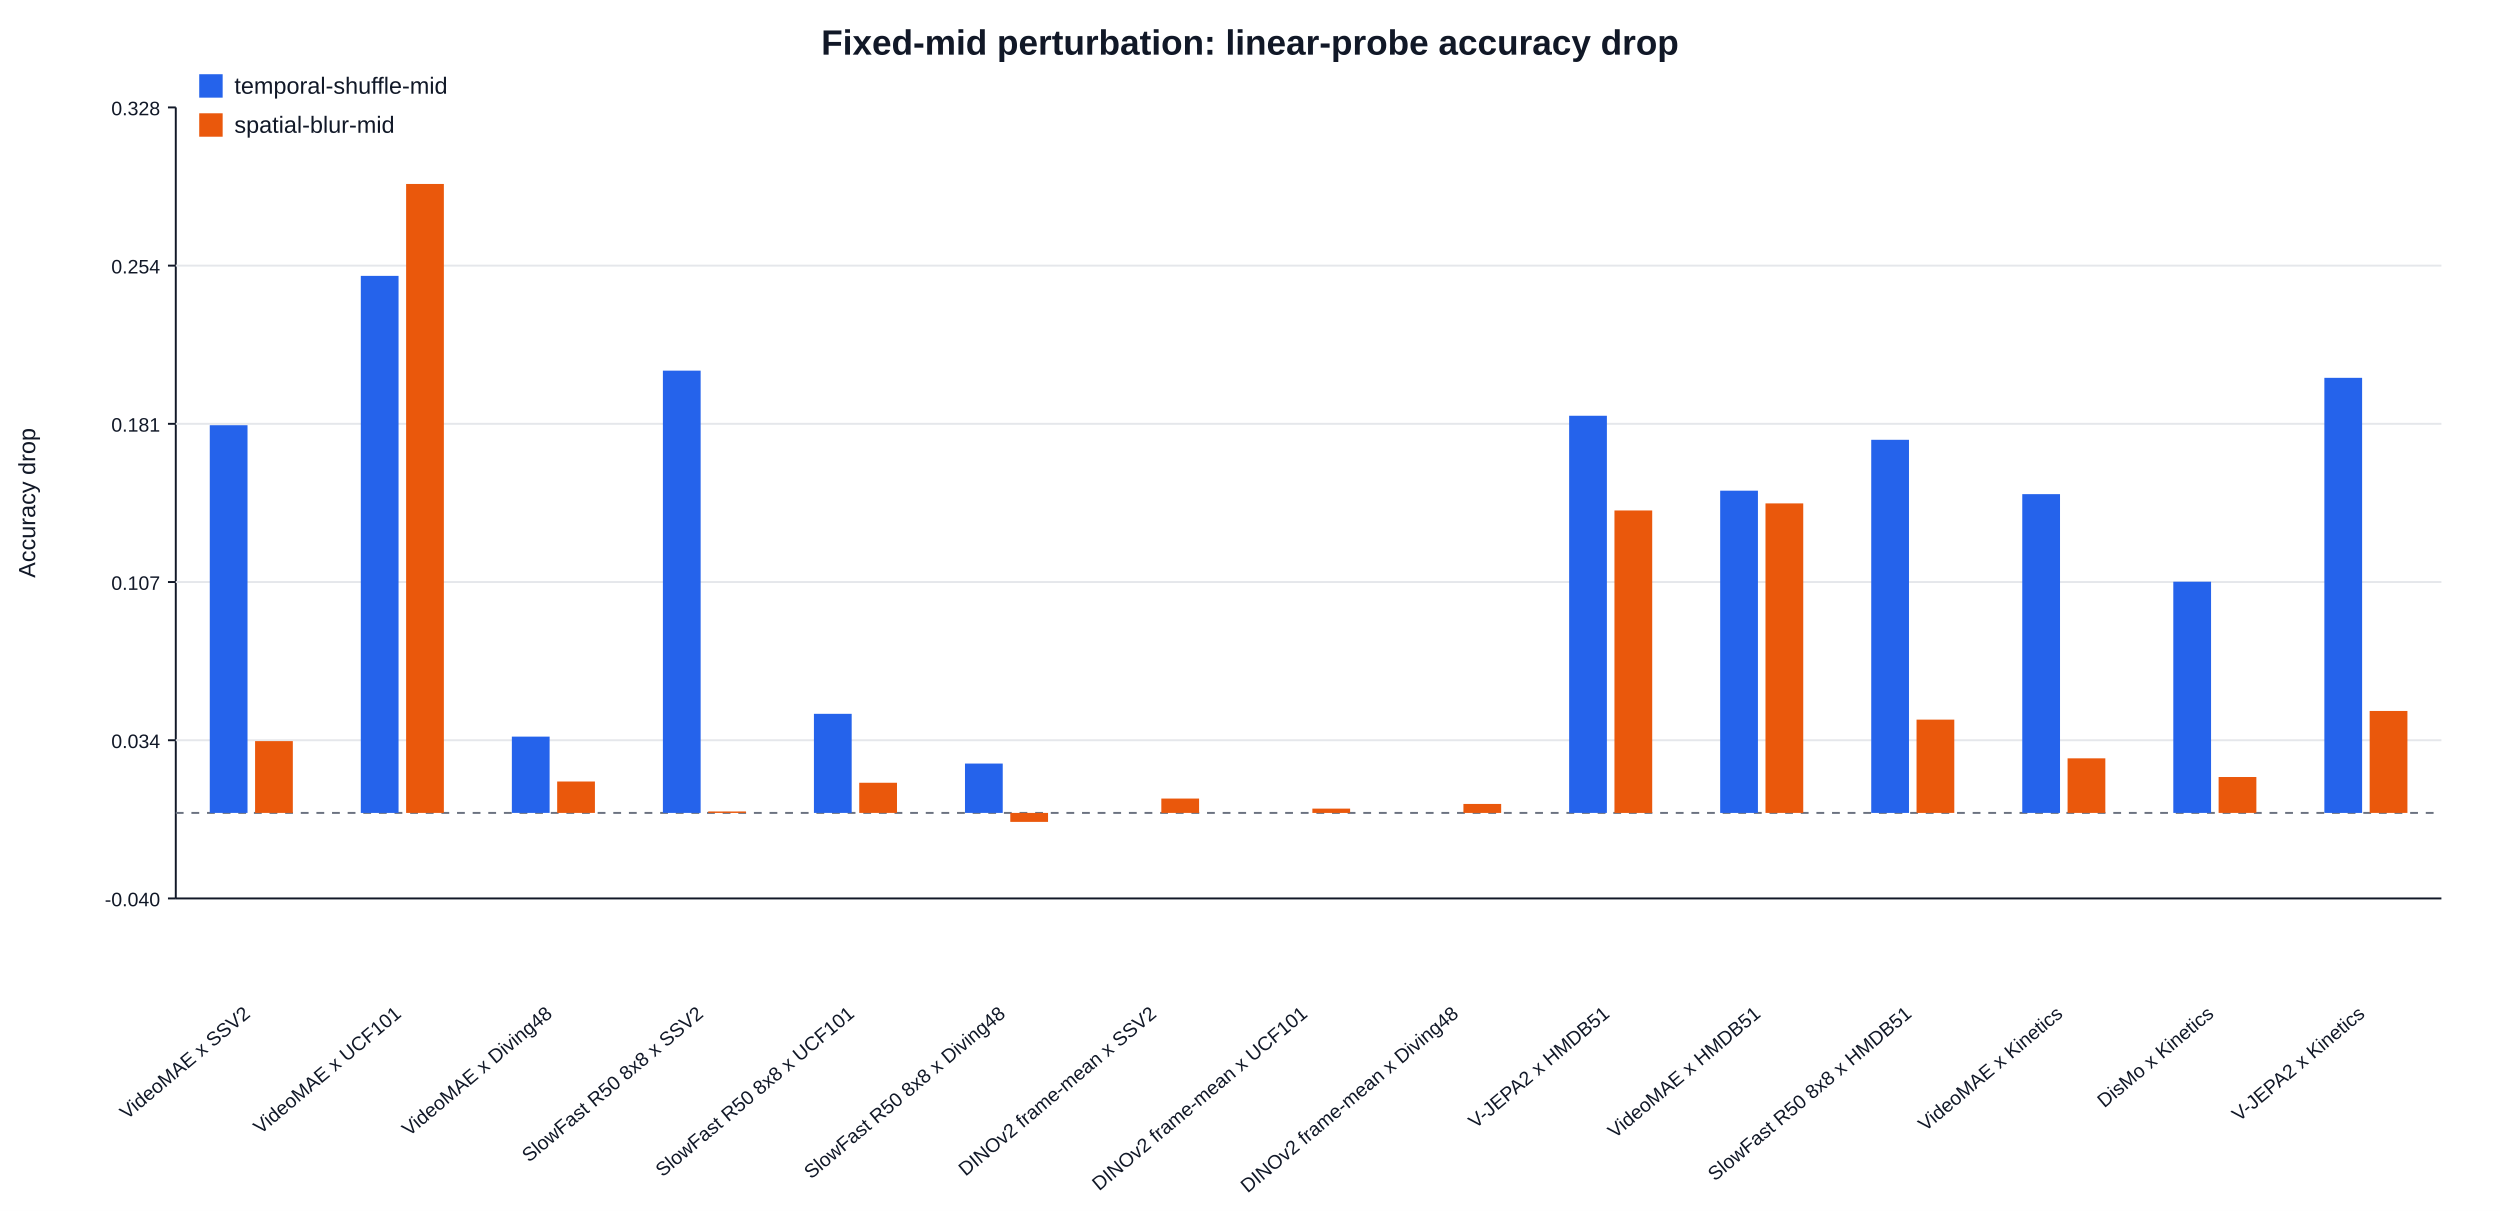
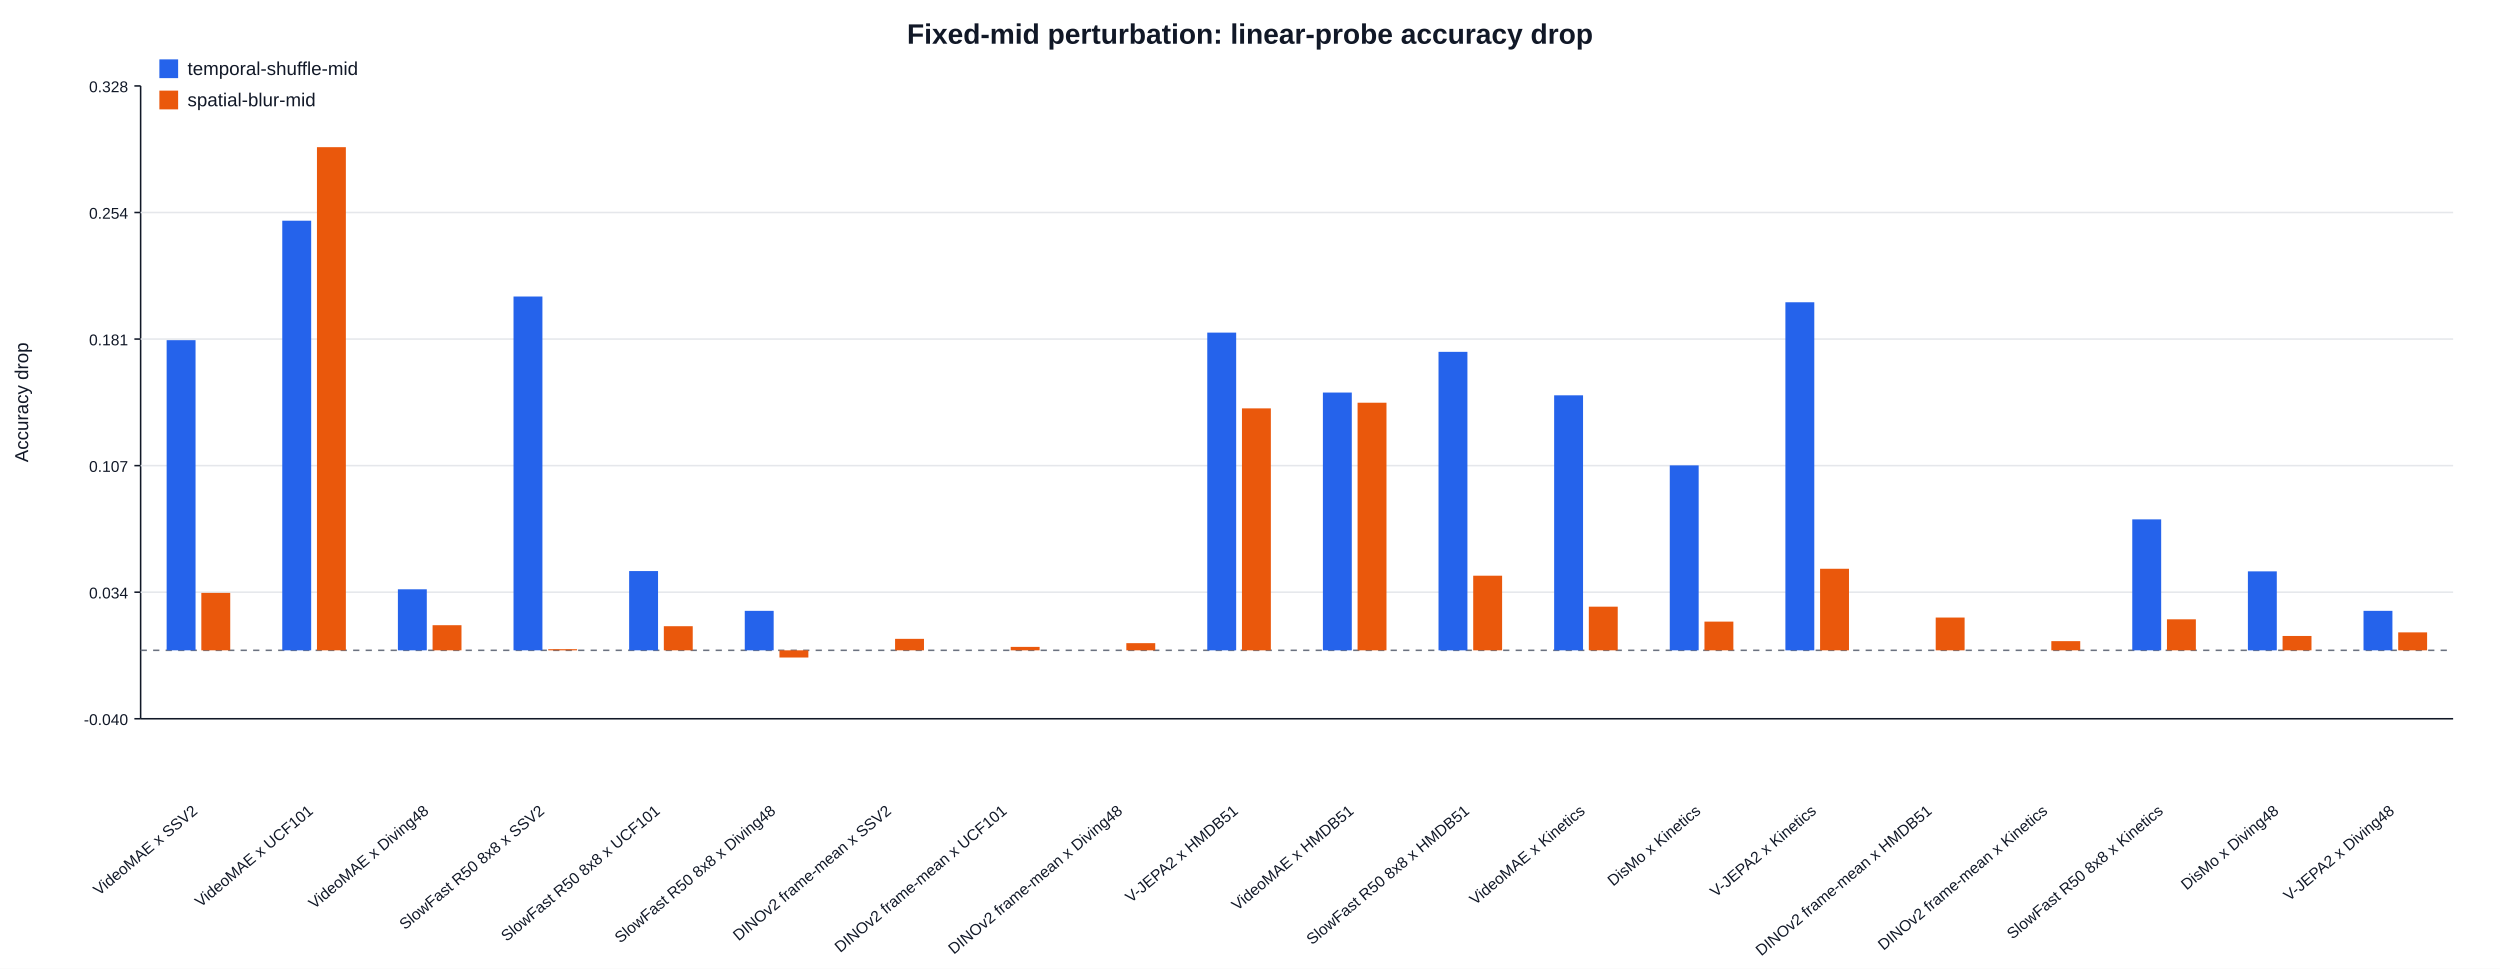
- <svg xmlns="http://www.w3.org/2000/svg" width="1280" height="620" viewBox="0 0 1280 620">
+ <svg xmlns="http://www.w3.org/2000/svg" width="1600" height="620" viewBox="0 0 1600 620">
  <rect width="100%" height="100%" fill="#ffffff" />
  <style>text { font-family: Arial, Helvetica, sans-serif; fill: #111827; }</style>
-   <text x="640.00" y="28.00" font-size="18" font-weight="700" text-anchor="middle">Fixed-mid perturbation: linear-probe accuracy drop</text>
+   <text x="800.00" y="28.00" font-size="18" font-weight="700" text-anchor="middle">Fixed-mid perturbation: linear-probe accuracy drop</text>
  <text x="18.00" y="257.50" font-size="12" font-weight="400" text-anchor="middle" transform="rotate(-90 18.00 257.50)">Accuracy drop</text>
-   <line x1="90" y1="460" x2="1250" y2="460" stroke="#111827" stroke-width="1" />
+   <line x1="90" y1="460" x2="1570" y2="460" stroke="#111827" stroke-width="1" />
  <line x1="90" y1="55" x2="90" y2="460" stroke="#111827" stroke-width="1" />
  <line x1="86" y1="460.00" x2="90" y2="460.00" stroke="#111827" />
  <text x="82.00" y="464.00" font-size="10" font-weight="400" text-anchor="end">-0.040</text>
  <line x1="86" y1="379.00" x2="90" y2="379.00" stroke="#111827" />
  <text x="82.00" y="383.00" font-size="10" font-weight="400" text-anchor="end">0.034</text>
-   <line x1="90" y1="379.00" x2="1250" y2="379.00" stroke="#e5e7eb" stroke-width="1" />
+   <line x1="90" y1="379.00" x2="1570" y2="379.00" stroke="#e5e7eb" stroke-width="1" />
  <line x1="86" y1="298.00" x2="90" y2="298.00" stroke="#111827" />
  <text x="82.00" y="302.00" font-size="10" font-weight="400" text-anchor="end">0.107</text>
-   <line x1="90" y1="298.00" x2="1250" y2="298.00" stroke="#e5e7eb" stroke-width="1" />
+   <line x1="90" y1="298.00" x2="1570" y2="298.00" stroke="#e5e7eb" stroke-width="1" />
  <line x1="86" y1="217.00" x2="90" y2="217.00" stroke="#111827" />
  <text x="82.00" y="221.00" font-size="10" font-weight="400" text-anchor="end">0.181</text>
-   <line x1="90" y1="217.00" x2="1250" y2="217.00" stroke="#e5e7eb" stroke-width="1" />
+   <line x1="90" y1="217.00" x2="1570" y2="217.00" stroke="#e5e7eb" stroke-width="1" />
  <line x1="86" y1="136.00" x2="90" y2="136.00" stroke="#111827" />
  <text x="82.00" y="140.00" font-size="10" font-weight="400" text-anchor="end">0.254</text>
-   <line x1="90" y1="136.00" x2="1250" y2="136.00" stroke="#e5e7eb" stroke-width="1" />
+   <line x1="90" y1="136.00" x2="1570" y2="136.00" stroke="#e5e7eb" stroke-width="1" />
  <line x1="86" y1="55.00" x2="90" y2="55.00" stroke="#111827" />
  <text x="82.00" y="59.00" font-size="10" font-weight="400" text-anchor="end">0.328</text>
-   <line x1="90" y1="416.21" x2="1250" y2="416.21" stroke="#6b7280" stroke-dasharray="4 4" />
-   <rect x="107.40" y="217.71" width="19.33" height="198.50" fill="#2563eb" />
-   <rect x="130.60" y="379.45" width="19.33" height="36.76" fill="#ea580c" />
-   <text x="128.67" y="520.00" font-size="10" font-weight="400" text-anchor="end" transform="rotate(-40 128.67 520.00)">VideoMAE x SSV2</text>
-   <rect x="184.73" y="141.25" width="19.33" height="274.97" fill="#2563eb" />
-   <rect x="207.93" y="94.19" width="19.33" height="322.02" fill="#ea580c" />
-   <text x="206.00" y="520.00" font-size="10" font-weight="400" text-anchor="end" transform="rotate(-40 206.00 520.00)">VideoMAE x UCF101</text>
-   <rect x="262.07" y="377.15" width="19.33" height="39.06" fill="#2563eb" />
-   <rect x="285.27" y="400.13" width="19.33" height="16.08" fill="#ea580c" />
-   <text x="283.33" y="520.00" font-size="10" font-weight="400" text-anchor="end" transform="rotate(-40 283.33 520.00)">VideoMAE x Diving48</text>
-   <rect x="339.40" y="189.77" width="19.33" height="226.44" fill="#2563eb" />
-   <rect x="362.60" y="415.48" width="19.33" height="0.74" fill="#ea580c" />
-   <text x="360.67" y="520.00" font-size="10" font-weight="400" text-anchor="end" transform="rotate(-40 360.67 520.00)">SlowFast R50 8x8 x SSV2</text>
-   <rect x="416.73" y="365.48" width="19.33" height="50.73" fill="#2563eb" />
-   <rect x="439.93" y="400.77" width="19.33" height="15.44" fill="#ea580c" />
-   <text x="438.00" y="520.00" font-size="10" font-weight="400" text-anchor="end" transform="rotate(-40 438.00 520.00)">SlowFast R50 8x8 x UCF101</text>
-   <rect x="494.07" y="390.94" width="19.33" height="25.27" fill="#2563eb" />
-   <rect x="517.27" y="416.21" width="19.33" height="4.60" fill="#ea580c" />
-   <text x="515.33" y="520.00" font-size="10" font-weight="400" text-anchor="end" transform="rotate(-40 515.33 520.00)">SlowFast R50 8x8 x Diving48</text>
-   <rect x="571.40" y="416.21" width="19.33" height="0.00" fill="#2563eb" />
-   <rect x="594.60" y="408.86" width="19.33" height="7.35" fill="#ea580c" />
-   <text x="592.67" y="520.00" font-size="10" font-weight="400" text-anchor="end" transform="rotate(-40 592.67 520.00)">DINOv2 frame-mean x SSV2</text>
-   <rect x="648.73" y="416.21" width="19.33" height="0.00" fill="#2563eb" />
-   <rect x="671.93" y="414.01" width="19.33" height="2.21" fill="#ea580c" />
-   <text x="670.00" y="520.00" font-size="10" font-weight="400" text-anchor="end" transform="rotate(-40 670.00 520.00)">DINOv2 frame-mean x UCF101</text>
-   <rect x="726.07" y="416.21" width="19.33" height="0.00" fill="#2563eb" />
-   <rect x="749.27" y="411.62" width="19.33" height="4.60" fill="#ea580c" />
-   <text x="747.33" y="520.00" font-size="10" font-weight="400" text-anchor="end" transform="rotate(-40 747.33 520.00)">DINOv2 frame-mean x Diving48</text>
-   <rect x="803.40" y="212.87" width="19.33" height="203.34" fill="#2563eb" />
-   <rect x="826.60" y="261.36" width="19.33" height="154.86" fill="#ea580c" />
-   <text x="824.67" y="520.00" font-size="10" font-weight="400" text-anchor="end" transform="rotate(-40 824.67 520.00)">V-JEPA2 x HMDB51</text>
-   <rect x="880.73" y="251.23" width="19.33" height="164.99" fill="#2563eb" />
-   <rect x="903.93" y="257.74" width="19.33" height="158.47" fill="#ea580c" />
-   <text x="902.00" y="520.00" font-size="10" font-weight="400" text-anchor="end" transform="rotate(-40 902.00 520.00)">VideoMAE x HMDB51</text>
-   <rect x="958.07" y="225.18" width="19.33" height="191.04" fill="#2563eb" />
-   <rect x="981.27" y="368.45" width="19.33" height="47.76" fill="#ea580c" />
-   <text x="979.33" y="520.00" font-size="10" font-weight="400" text-anchor="end" transform="rotate(-40 979.33 520.00)">SlowFast R50 8x8 x HMDB51</text>
-   <rect x="1035.40" y="253.00" width="19.33" height="163.21" fill="#2563eb" />
-   <rect x="1058.60" y="388.27" width="19.33" height="27.94" fill="#ea580c" />
-   <text x="1056.67" y="520.00" font-size="10" font-weight="400" text-anchor="end" transform="rotate(-40 1056.67 520.00)">VideoMAE x Kinetics</text>
-   <rect x="1112.73" y="297.84" width="19.33" height="118.37" fill="#2563eb" />
-   <rect x="1135.93" y="397.83" width="19.33" height="18.38" fill="#ea580c" />
-   <text x="1134.00" y="520.00" font-size="10" font-weight="400" text-anchor="end" transform="rotate(-40 1134.00 520.00)">DisMo x Kinetics</text>
-   <rect x="1190.07" y="193.45" width="19.33" height="222.77" fill="#2563eb" />
-   <rect x="1213.27" y="364.01" width="19.33" height="52.20" fill="#ea580c" />
-   <text x="1211.33" y="520.00" font-size="10" font-weight="400" text-anchor="end" transform="rotate(-40 1211.33 520.00)">V-JEPA2 x Kinetics</text>
+   <line x1="90" y1="416.21" x2="1570" y2="416.21" stroke="#6b7280" stroke-dasharray="4 4" />
+   <rect x="106.65" y="217.71" width="18.50" height="198.50" fill="#2563eb" />
+   <rect x="128.85" y="379.45" width="18.50" height="36.76" fill="#ea580c" />
+   <text x="127.00" y="520.00" font-size="10" font-weight="400" text-anchor="end" transform="rotate(-40 127.00 520.00)">VideoMAE x SSV2</text>
+   <rect x="180.65" y="141.25" width="18.50" height="274.97" fill="#2563eb" />
+   <rect x="202.85" y="94.19" width="18.50" height="322.02" fill="#ea580c" />
+   <text x="201.00" y="520.00" font-size="10" font-weight="400" text-anchor="end" transform="rotate(-40 201.00 520.00)">VideoMAE x UCF101</text>
+   <rect x="254.65" y="377.15" width="18.50" height="39.06" fill="#2563eb" />
+   <rect x="276.85" y="400.13" width="18.50" height="16.08" fill="#ea580c" />
+   <text x="275.00" y="520.00" font-size="10" font-weight="400" text-anchor="end" transform="rotate(-40 275.00 520.00)">VideoMAE x Diving48</text>
+   <rect x="328.65" y="189.77" width="18.50" height="226.44" fill="#2563eb" />
+   <rect x="350.85" y="415.48" width="18.50" height="0.74" fill="#ea580c" />
+   <text x="349.00" y="520.00" font-size="10" font-weight="400" text-anchor="end" transform="rotate(-40 349.00 520.00)">SlowFast R50 8x8 x SSV2</text>
+   <rect x="402.65" y="365.48" width="18.50" height="50.73" fill="#2563eb" />
+   <rect x="424.85" y="400.77" width="18.50" height="15.44" fill="#ea580c" />
+   <text x="423.00" y="520.00" font-size="10" font-weight="400" text-anchor="end" transform="rotate(-40 423.00 520.00)">SlowFast R50 8x8 x UCF101</text>
+   <rect x="476.65" y="390.94" width="18.50" height="25.27" fill="#2563eb" />
+   <rect x="498.85" y="416.21" width="18.50" height="4.60" fill="#ea580c" />
+   <text x="497.00" y="520.00" font-size="10" font-weight="400" text-anchor="end" transform="rotate(-40 497.00 520.00)">SlowFast R50 8x8 x Diving48</text>
+   <rect x="550.65" y="416.21" width="18.50" height="0.00" fill="#2563eb" />
+   <rect x="572.85" y="408.86" width="18.50" height="7.35" fill="#ea580c" />
+   <text x="571.00" y="520.00" font-size="10" font-weight="400" text-anchor="end" transform="rotate(-40 571.00 520.00)">DINOv2 frame-mean x SSV2</text>
+   <rect x="624.65" y="416.21" width="18.50" height="0.00" fill="#2563eb" />
+   <rect x="646.85" y="414.01" width="18.50" height="2.21" fill="#ea580c" />
+   <text x="645.00" y="520.00" font-size="10" font-weight="400" text-anchor="end" transform="rotate(-40 645.00 520.00)">DINOv2 frame-mean x UCF101</text>
+   <rect x="698.65" y="416.21" width="18.50" height="0.00" fill="#2563eb" />
+   <rect x="720.85" y="411.62" width="18.50" height="4.60" fill="#ea580c" />
+   <text x="719.00" y="520.00" font-size="10" font-weight="400" text-anchor="end" transform="rotate(-40 719.00 520.00)">DINOv2 frame-mean x Diving48</text>
+   <rect x="772.65" y="212.87" width="18.50" height="203.34" fill="#2563eb" />
+   <rect x="794.85" y="261.36" width="18.50" height="154.86" fill="#ea580c" />
+   <text x="793.00" y="520.00" font-size="10" font-weight="400" text-anchor="end" transform="rotate(-40 793.00 520.00)">V-JEPA2 x HMDB51</text>
+   <rect x="846.65" y="251.23" width="18.50" height="164.99" fill="#2563eb" />
+   <rect x="868.85" y="257.74" width="18.50" height="158.47" fill="#ea580c" />
+   <text x="867.00" y="520.00" font-size="10" font-weight="400" text-anchor="end" transform="rotate(-40 867.00 520.00)">VideoMAE x HMDB51</text>
+   <rect x="920.65" y="225.18" width="18.50" height="191.04" fill="#2563eb" />
+   <rect x="942.85" y="368.45" width="18.50" height="47.76" fill="#ea580c" />
+   <text x="941.00" y="520.00" font-size="10" font-weight="400" text-anchor="end" transform="rotate(-40 941.00 520.00)">SlowFast R50 8x8 x HMDB51</text>
+   <rect x="994.65" y="253.00" width="18.50" height="163.21" fill="#2563eb" />
+   <rect x="1016.85" y="388.27" width="18.50" height="27.94" fill="#ea580c" />
+   <text x="1015.00" y="520.00" font-size="10" font-weight="400" text-anchor="end" transform="rotate(-40 1015.00 520.00)">VideoMAE x Kinetics</text>
+   <rect x="1068.65" y="297.84" width="18.50" height="118.37" fill="#2563eb" />
+   <rect x="1090.85" y="397.83" width="18.50" height="18.38" fill="#ea580c" />
+   <text x="1089.00" y="520.00" font-size="10" font-weight="400" text-anchor="end" transform="rotate(-40 1089.00 520.00)">DisMo x Kinetics</text>
+   <rect x="1142.65" y="193.45" width="18.50" height="222.77" fill="#2563eb" />
+   <rect x="1164.85" y="364.01" width="18.50" height="52.20" fill="#ea580c" />
+   <text x="1163.00" y="520.00" font-size="10" font-weight="400" text-anchor="end" transform="rotate(-40 1163.00 520.00)">V-JEPA2 x Kinetics</text>
+   <rect x="1216.65" y="416.21" width="18.50" height="0.00" fill="#2563eb" />
+   <rect x="1238.85" y="395.23" width="18.50" height="20.99" fill="#ea580c" />
+   <text x="1237.00" y="520.00" font-size="10" font-weight="400" text-anchor="end" transform="rotate(-40 1237.00 520.00)">DINOv2 frame-mean x HMDB51</text>
+   <rect x="1290.65" y="416.21" width="18.50" height="0.00" fill="#2563eb" />
+   <rect x="1312.85" y="410.33" width="18.50" height="5.88" fill="#ea580c" />
+   <text x="1311.00" y="520.00" font-size="10" font-weight="400" text-anchor="end" transform="rotate(-40 1311.00 520.00)">DINOv2 frame-mean x Kinetics</text>
+   <rect x="1364.65" y="332.40" width="18.50" height="83.81" fill="#2563eb" />
+   <rect x="1386.85" y="396.36" width="18.50" height="19.85" fill="#ea580c" />
+   <text x="1385.00" y="520.00" font-size="10" font-weight="400" text-anchor="end" transform="rotate(-40 1385.00 520.00)">SlowFast R50 8x8 x Kinetics</text>
+   <rect x="1438.65" y="365.67" width="18.50" height="50.55" fill="#2563eb" />
+   <rect x="1460.85" y="407.02" width="18.50" height="9.19" fill="#ea580c" />
+   <text x="1459.00" y="520.00" font-size="10" font-weight="400" text-anchor="end" transform="rotate(-40 1459.00 520.00)">DisMo x Diving48</text>
+   <rect x="1512.65" y="390.94" width="18.50" height="25.27" fill="#2563eb" />
+   <rect x="1534.85" y="404.72" width="18.50" height="11.49" fill="#ea580c" />
+   <text x="1533.00" y="520.00" font-size="10" font-weight="400" text-anchor="end" transform="rotate(-40 1533.00 520.00)">V-JEPA2 x Diving48</text>
  <rect x="102" y="38" width="12" height="12" fill="#2563eb" />
  <text x="120.00" y="48.00" font-size="12" font-weight="400" text-anchor="start">temporal-shuffle-mid</text>
  <rect x="102" y="58" width="12" height="12" fill="#ea580c" />
  <text x="120.00" y="68.00" font-size="12" font-weight="400" text-anchor="start">spatial-blur-mid</text>
</svg>
